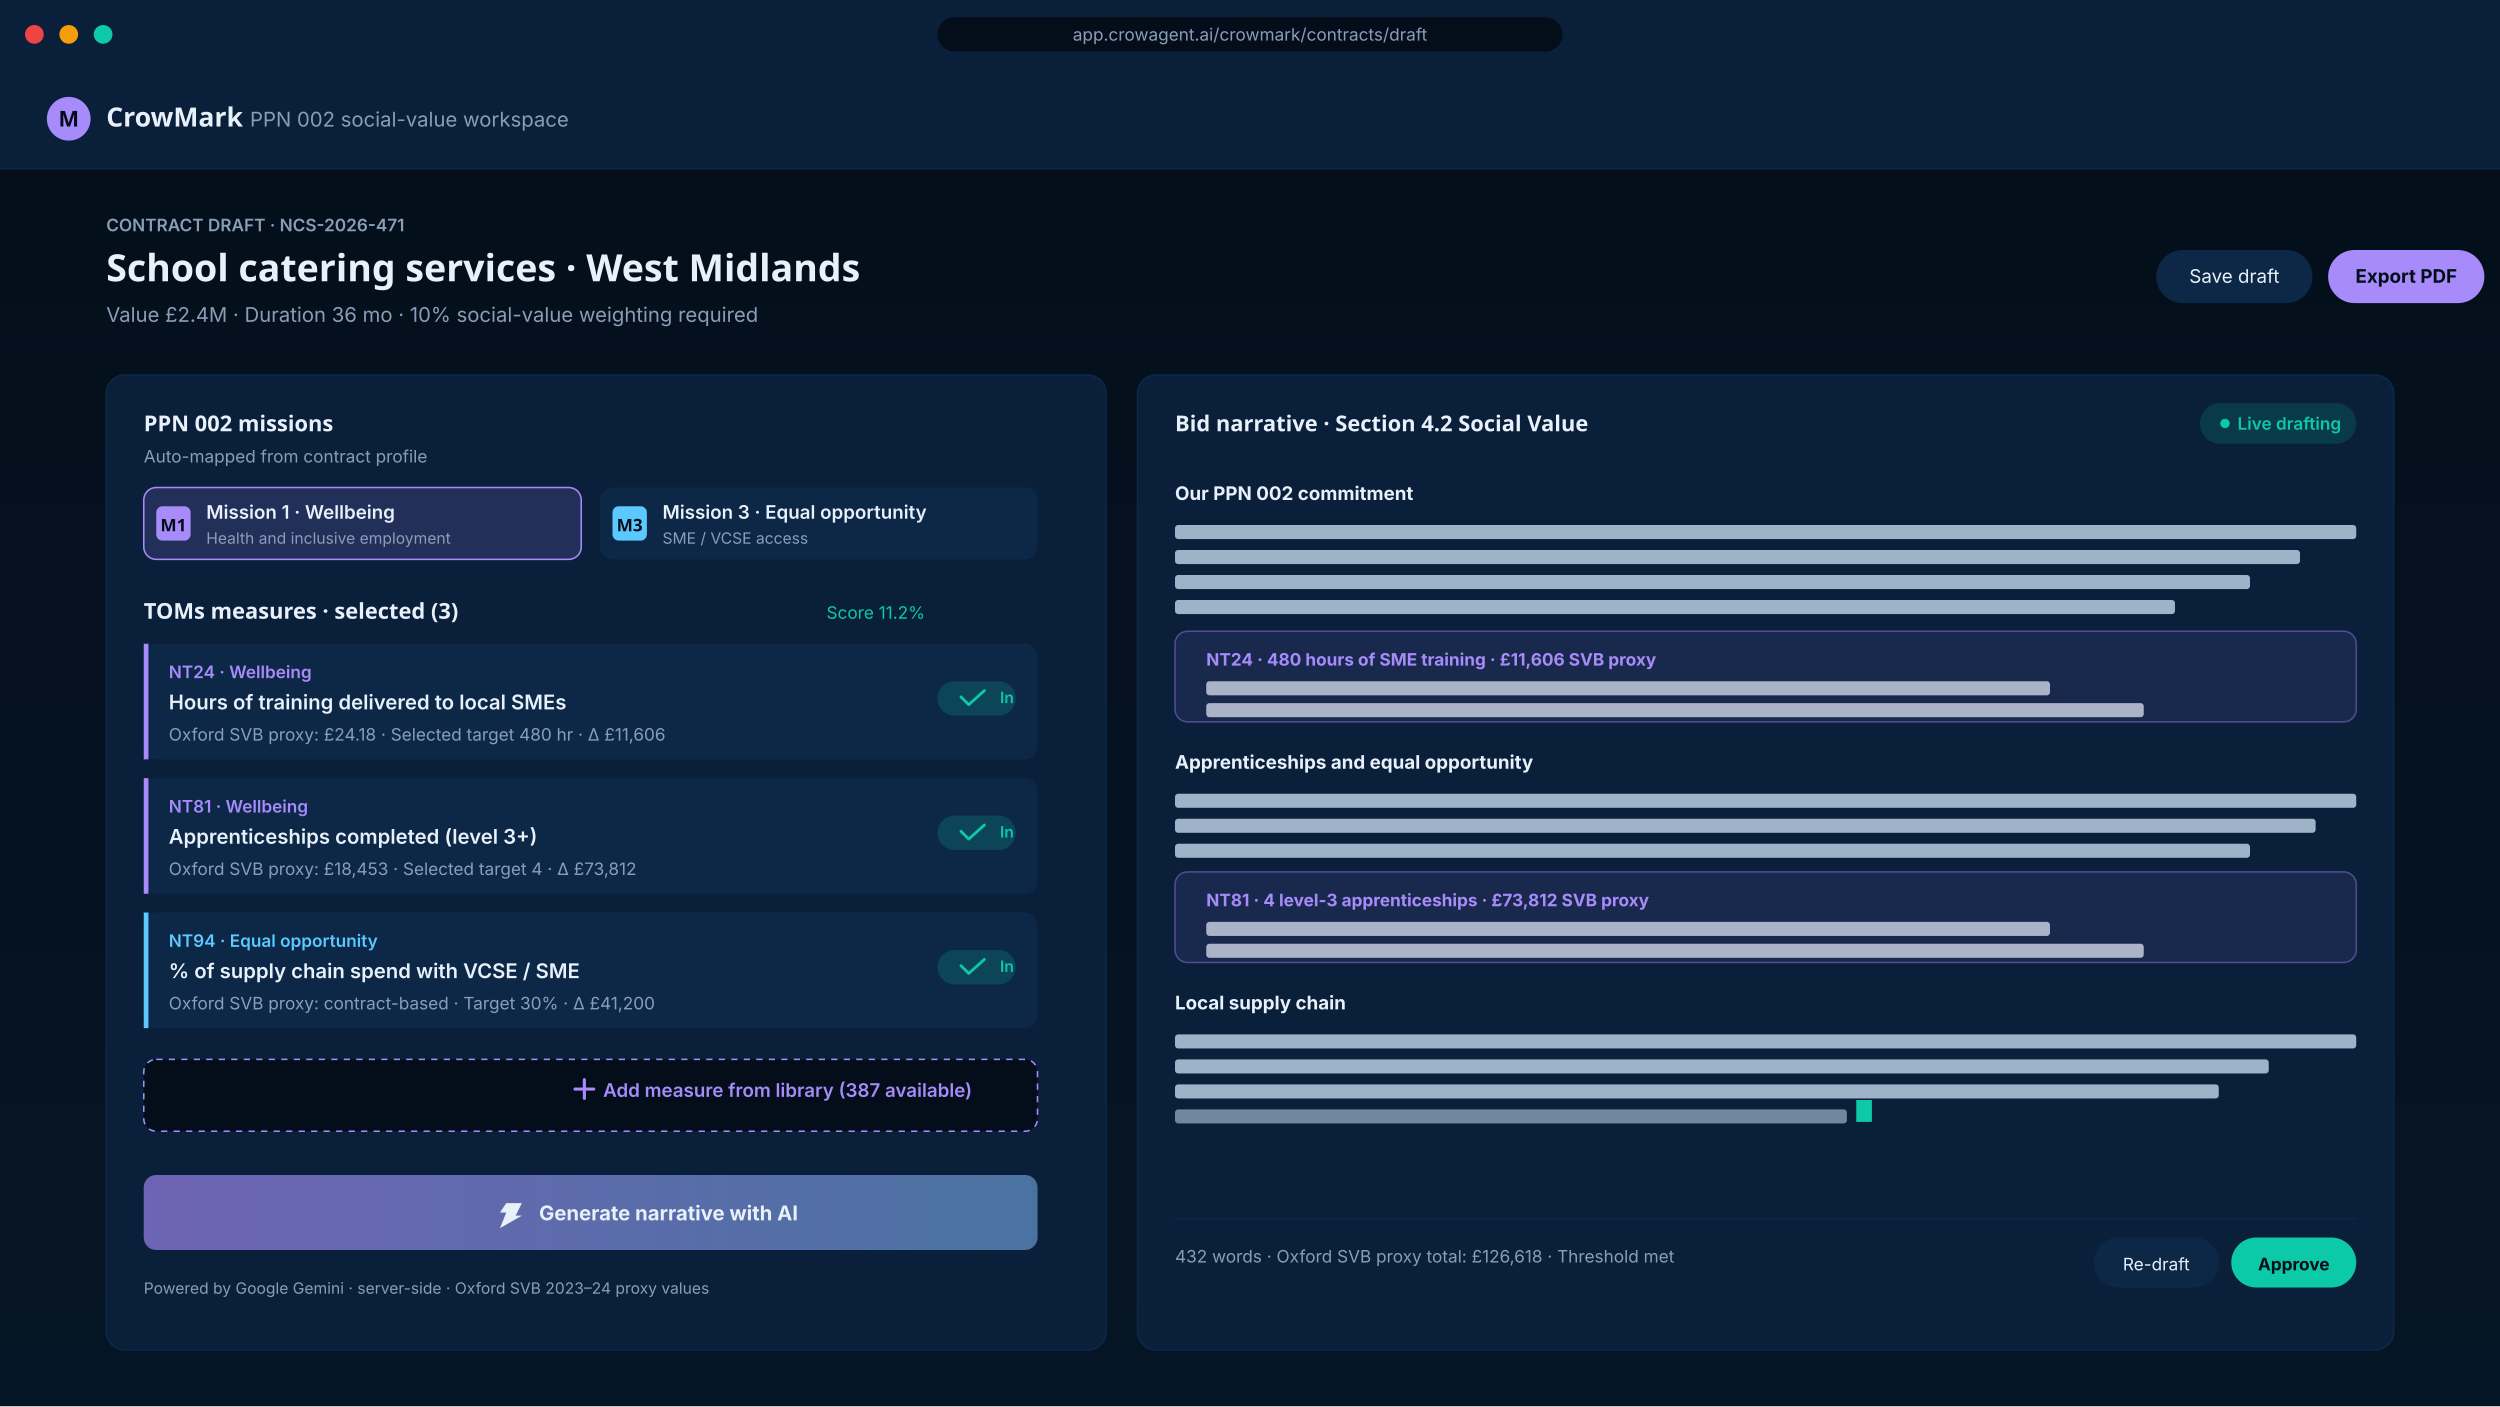
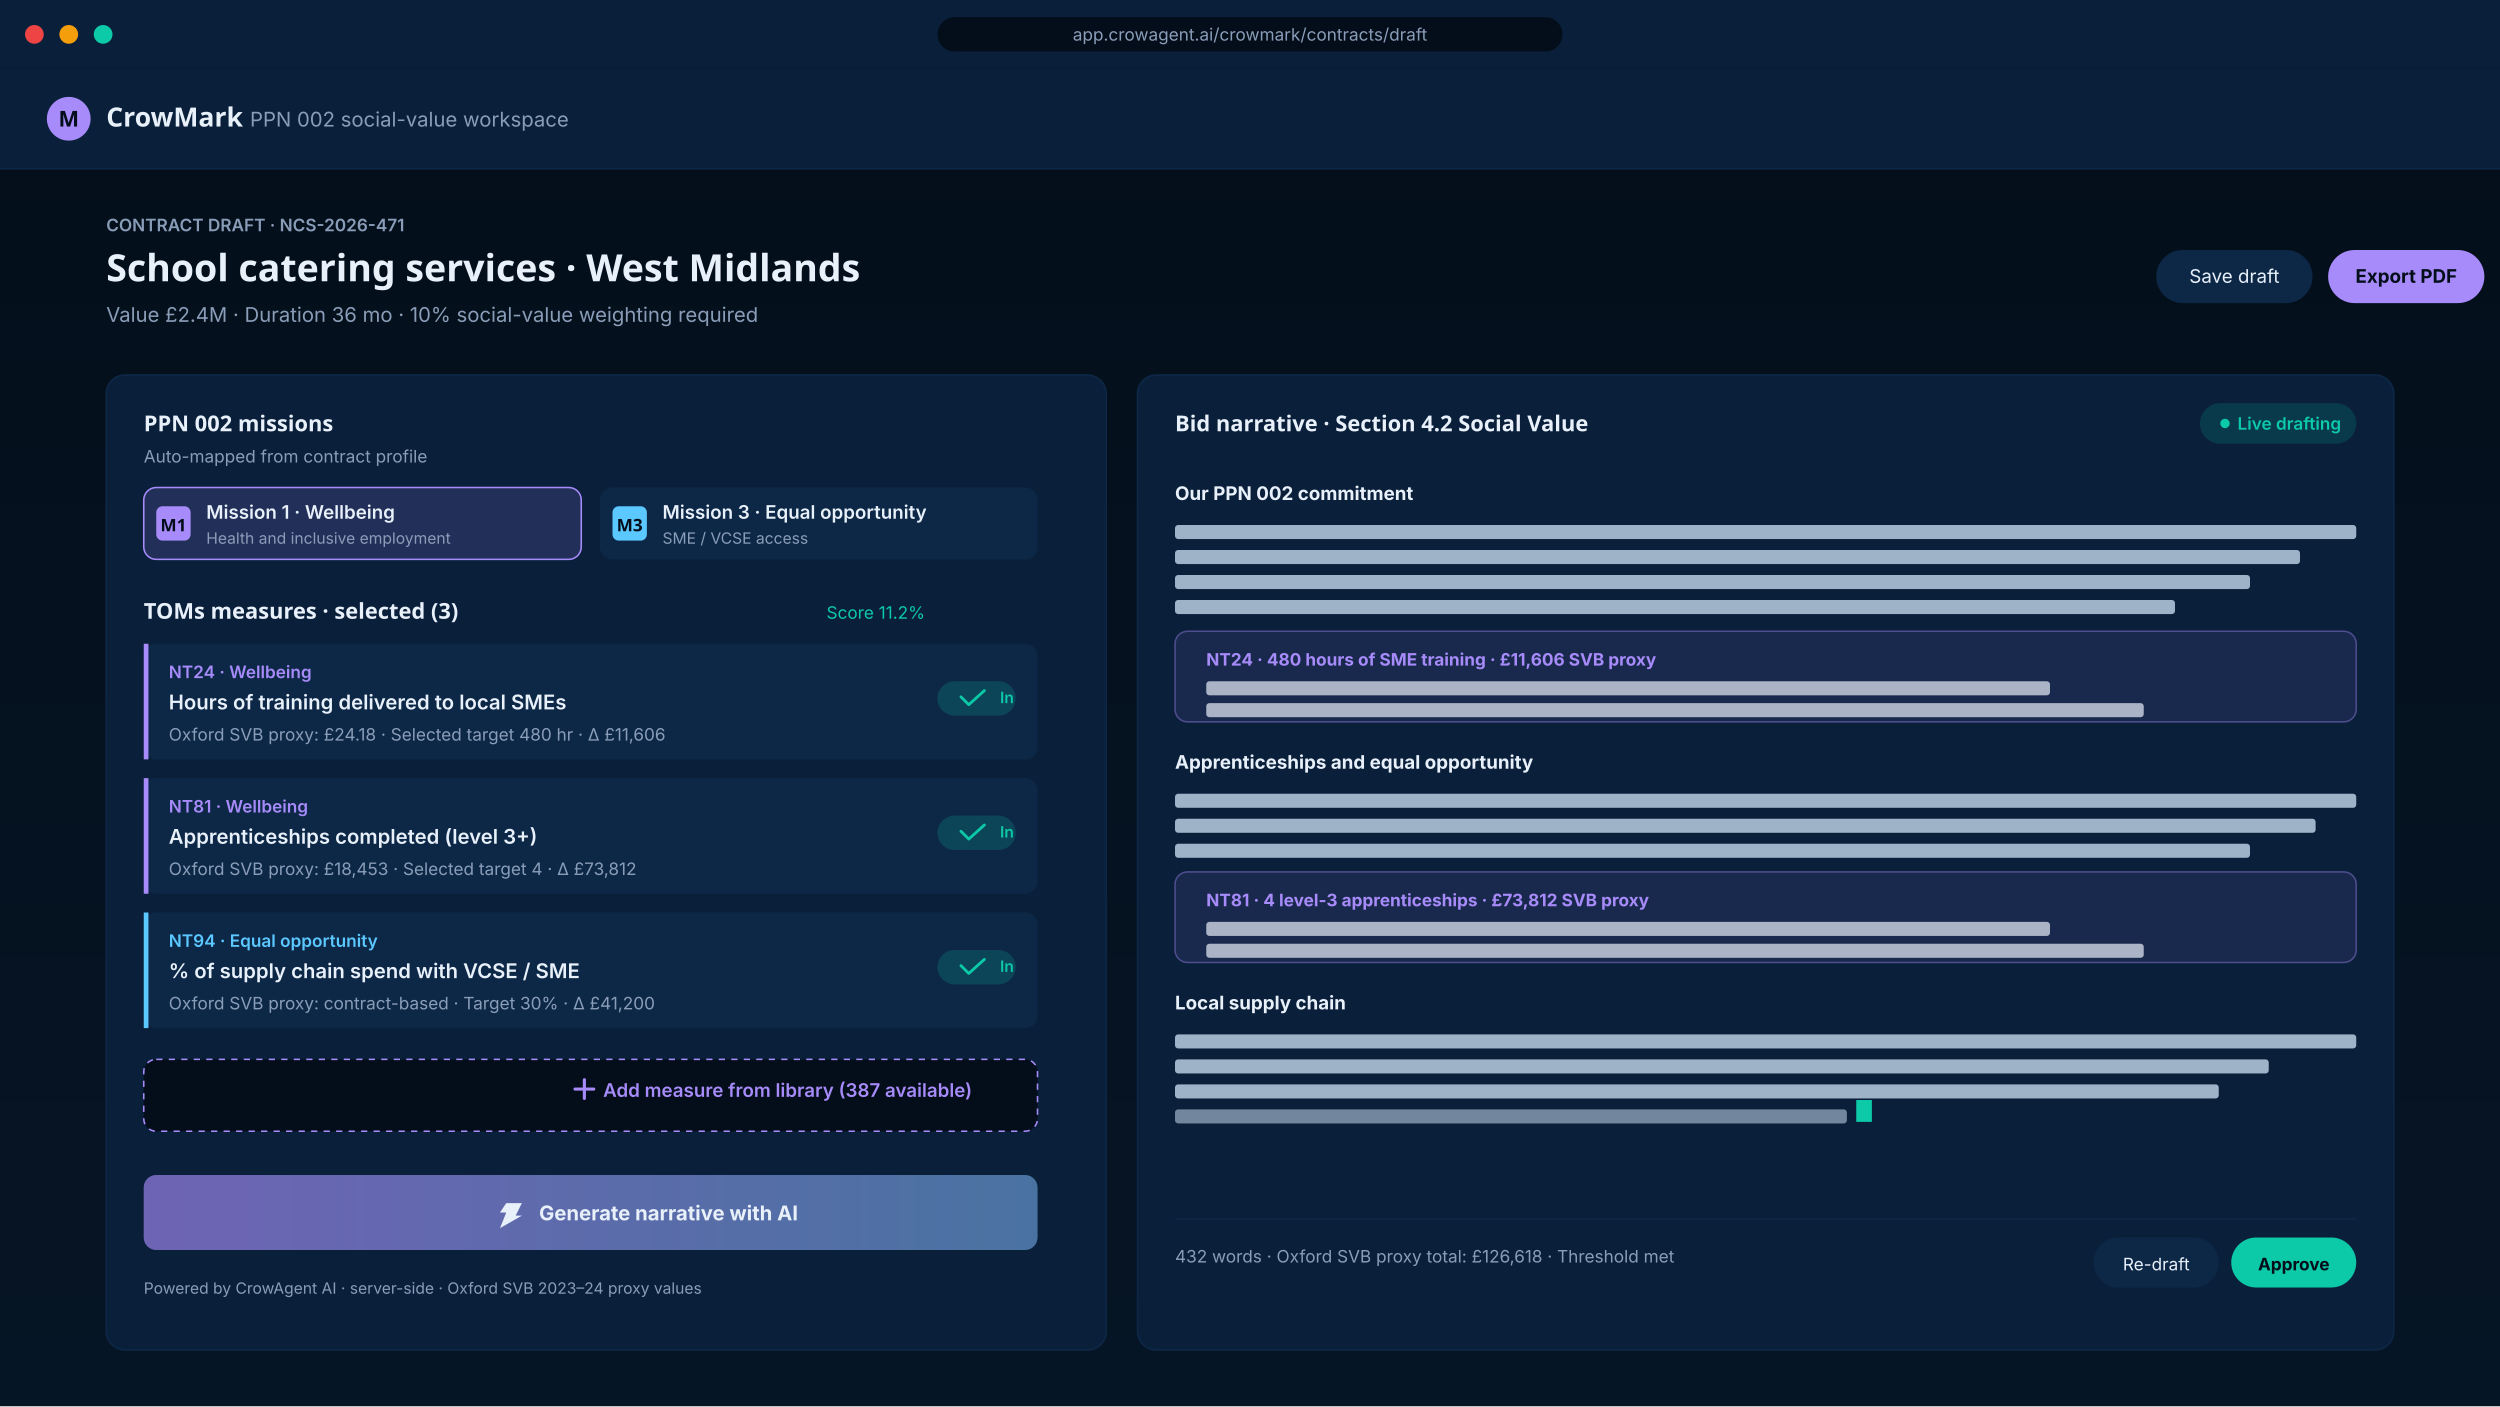
<svg xmlns="http://www.w3.org/2000/svg" viewBox="0 0 1600 900" role="img" aria-label="CrowMark bid narrative builder mockup with TOMs measure picker on the left and AI-drafted narrative on the right">
  <defs>
    <linearGradient id="bgG4" x1="0" y1="0" x2="0" y2="1">
      <stop offset="0" stop-color="#040E1A" />
      <stop offset="1" stop-color="#061525" />
    </linearGradient>
    <linearGradient id="aiGlow" x1="0" y1="0" x2="1" y2="0">
      <stop offset="0" stop-color="#A78BFA" stop-opacity="0.4" />
      <stop offset="1" stop-color="#0CC9A8" stop-opacity="0.4" />
    </linearGradient>
  </defs>
  <style>
    .f { font-family: 'Plus Jakarta Sans', system-ui, sans-serif; }
    .b { font-family: 'Inter', system-ui, sans-serif; }
    .m { font-family: 'JetBrains Mono', ui-monospace, monospace; }
    @keyframes sf23ax-soft{0%,100%{opacity:1}50%{opacity:.78}}
    @keyframes sf23ax-blink{0%,100%{opacity:1}50%{opacity:.4}}
    @keyframes sf23ax-march{from{stroke-dashoffset:0}to{stroke-dashoffset:-32}}
    @keyframes sf23ax-breathe{0%,100%{opacity:1}50%{opacity:.88}}
    rect[fill="#0CC9A8"]:not([fill-opacity]){animation:sf23ax-soft 3.8s ease-in-out infinite}
    rect[fill="#F59E0B"]:not([fill-opacity]){animation:sf23ax-soft 2.6s ease-in-out infinite}
    rect[fill="#EF4444"]:not([fill-opacity]){animation:sf23ax-blink 2s ease-in-out infinite}
    rect[fill="#5BC8FF"]:not([fill-opacity]){animation:sf23ax-soft 4.4s ease-in-out infinite}
    circle[fill="#0CC9A8"]{animation:sf23ax-soft 3.8s ease-in-out infinite}
    circle[fill="#F59E0B"]{animation:sf23ax-soft 2.6s ease-in-out infinite}
    circle[fill="#EF4444"]{animation:sf23ax-blink 2s ease-in-out infinite}
    circle[fill="#5BC8FF"]{animation:sf23ax-soft 4.4s ease-in-out infinite}
    polyline{stroke-dasharray:8 6;animation:sf23ax-march 2.4s linear infinite}
    text[font-size="20"],text[font-size="22"],text[font-size="24"],text[font-size="26"],text[font-size="28"],text[font-size="32"],text[font-size="34"],text[font-size="56"],text[font-size="92"]{animation:sf23ax-breathe 5.4s ease-in-out infinite}
    @media (prefers-reduced-motion:reduce){*{animation:none!important}}
  </style>
  <rect width="1600" height="900" fill="url(#bgG4)" />
  <rect x="0" y="0" width="1600" height="44" fill="#0A1F3A" />
  <circle cx="22" cy="22" r="6" fill="#EF4444" />
  <circle cx="44" cy="22" r="6" fill="#F59E0B" />
  <circle cx="66" cy="22" r="6" fill="#0CC9A8" />
  <rect x="600" y="11" width="400" height="22" rx="11" fill="#040E1A" />
  <text x="800" y="26" text-anchor="middle" class="b" font-size="11" fill="#8A9DB8">app.crowagent.ai/crowmark/contracts/draft</text>
  <rect x="0" y="44" width="1600" height="64" fill="#0A1F3A" />
  <line x1="0" y1="108" x2="1600" y2="108" stroke="#0D2847" />
  <circle cx="44" cy="76" r="14" fill="#A78BFA" />
  <text x="44" y="81" text-anchor="middle" class="f" font-size="14" font-weight="700" fill="#040E1A">M</text>
  <text x="68" y="81" class="f" font-size="17" font-weight="700" fill="#E8F0FA">CrowMark</text>
  <text x="160" y="81" class="b" font-size="13" fill="#8A9DB8">PPN 002 social-value workspace</text>
  <text x="68" y="148" class="b" font-size="11" font-weight="600" fill="#8A9DB8">CONTRACT DRAFT · NCS-2026-471</text>
  <text x="68" y="180" class="f" font-size="24" font-weight="700" fill="#E8F0FA">School catering services · West Midlands</text>
  <text x="68" y="206" class="b" font-size="13" fill="#8A9DB8">Value £2.4M · Duration 36 mo · 10% social-value weighting required</text>
  <rect x="1380" y="160" width="100" height="34" rx="17" fill="#0D2847" />
  <text x="1430" y="181" text-anchor="middle" class="b" font-size="12" fill="#E8F0FA">Save draft</text>
  <rect x="1490" y="160" width="100" height="34" rx="17" fill="#A78BFA" />
  <text x="1540" y="181" text-anchor="middle" class="b" font-size="12" font-weight="700" fill="#040E1A">Export PDF</text>
  <rect x="68" y="240" width="640" height="624" rx="12" fill="#0A1F3A" stroke="#0D2847" />
  <text x="92" y="276" class="f" font-size="14" font-weight="700" fill="#E8F0FA">PPN 002 missions</text>
  <text x="92" y="296" class="b" font-size="11" fill="#8A9DB8">Auto-mapped from contract profile</text>
  <rect x="92" y="312" width="280" height="46" rx="8" fill="#A78BFA" fill-opacity="0.16" stroke="#A78BFA" />
  <rect x="100" y="324" width="22" height="22" rx="4" fill="#A78BFA" />
  <text x="111" y="340" text-anchor="middle" class="f" font-size="11" font-weight="700" fill="#040E1A">M1</text>
  <text x="132" y="332" class="b" font-size="12" font-weight="600" fill="#E8F0FA">Mission 1 · Wellbeing</text>
  <text x="132" y="348" class="b" font-size="10" fill="#8A9DB8">Health and inclusive employment</text>
  <rect x="384" y="312" width="280" height="46" rx="8" fill="#0D2847" />
  <rect x="392" y="324" width="22" height="22" rx="4" fill="#5BC8FF" />
  <text x="403" y="340" text-anchor="middle" class="f" font-size="11" font-weight="700" fill="#040E1A">M3</text>
  <text x="424" y="332" class="b" font-size="12" font-weight="600" fill="#E8F0FA">Mission 3 · Equal opportunity</text>
  <text x="424" y="348" class="b" font-size="10" fill="#8A9DB8">SME / VCSE access</text>
  <text x="92" y="396" class="f" font-size="14" font-weight="700" fill="#E8F0FA">TOMs measures · selected (3)</text>
  <text x="592" y="396" text-anchor="end" class="b" font-size="11" fill="#0CC9A8">Score 11.2%</text>
  <rect x="92" y="412" width="572" height="74" rx="8" fill="#0D2847" />
  <rect x="92" y="412" width="3" height="74" fill="#A78BFA" />
  <text x="108" y="434" class="b" font-size="11" font-weight="600" fill="#A78BFA">NT24 · Wellbeing</text>
  <text x="108" y="454" class="b" font-size="13" font-weight="600" fill="#E8F0FA">Hours of training delivered to local SMEs</text>
  <text x="108" y="474" class="b" font-size="11" fill="#8A9DB8">Oxford SVB proxy: £24.18 · Selected target 480 hr · Δ £11,606</text>
  <rect x="600" y="436" width="50" height="22" rx="11" fill="#0CC9A8" fill-opacity="0.18" />
  <path d="M615 446 L620 451 L630 442" stroke="#0CC9A8" stroke-width="1.8" fill="none" stroke-linecap="round" stroke-linejoin="round" />
  <text x="640" y="450" class="b" font-size="10" font-weight="600" fill="#0CC9A8">In</text>
  <rect x="92" y="498" width="572" height="74" rx="8" fill="#0D2847" />
  <rect x="92" y="498" width="3" height="74" fill="#A78BFA" />
  <text x="108" y="520" class="b" font-size="11" font-weight="600" fill="#A78BFA">NT81 · Wellbeing</text>
  <text x="108" y="540" class="b" font-size="13" font-weight="600" fill="#E8F0FA">Apprenticeships completed (level 3+)</text>
  <text x="108" y="560" class="b" font-size="11" fill="#8A9DB8">Oxford SVB proxy: £18,453 · Selected target 4 · Δ £73,812</text>
  <rect x="600" y="522" width="50" height="22" rx="11" fill="#0CC9A8" fill-opacity="0.18" />
  <path d="M615 532 L620 537 L630 528" stroke="#0CC9A8" stroke-width="1.8" fill="none" stroke-linecap="round" stroke-linejoin="round" />
  <text x="640" y="536" class="b" font-size="10" font-weight="600" fill="#0CC9A8">In</text>
  <rect x="92" y="584" width="572" height="74" rx="8" fill="#0D2847" />
  <rect x="92" y="584" width="3" height="74" fill="#5BC8FF" />
  <text x="108" y="606" class="b" font-size="11" font-weight="600" fill="#5BC8FF">NT94 · Equal opportunity</text>
  <text x="108" y="626" class="b" font-size="13" font-weight="600" fill="#E8F0FA">% of supply chain spend with VCSE / SME</text>
  <text x="108" y="646" class="b" font-size="11" fill="#8A9DB8">Oxford SVB proxy: contract-based · Target 30% · Δ £41,200</text>
  <rect x="600" y="608" width="50" height="22" rx="11" fill="#0CC9A8" fill-opacity="0.18" />
  <path d="M615 618 L620 623 L630 614" stroke="#0CC9A8" stroke-width="1.8" fill="none" stroke-linecap="round" stroke-linejoin="round" />
  <text x="640" y="622" class="b" font-size="10" font-weight="600" fill="#0CC9A8">In</text>
  <rect x="92" y="678" width="572" height="46" rx="8" fill="#040E1A" stroke="#A78BFA" stroke-dasharray="4 4" />
  <line x1="368" y1="697" x2="380" y2="697" stroke="#A78BFA" stroke-width="2" stroke-linecap="round" />
  <line x1="374" y1="691" x2="374" y2="703" stroke="#A78BFA" stroke-width="2" stroke-linecap="round" />
  <text x="386" y="702" class="b" font-size="12" font-weight="600" fill="#A78BFA">Add measure from library (387 available)</text>
  <rect x="92" y="752" width="572" height="48" rx="8" fill="url(#aiGlow)" />
  <rect x="92" y="752" width="572" height="48" rx="8" fill="#A78BFA" fill-opacity="0.4" />
  <path d="M324 770 L320 776 L324 776 L320 786 L334 778 L330 778 L334 770 Z" fill="#E8F0FA" />
  <text x="345" y="781" class="b" font-size="13" font-weight="700" fill="#E8F0FA">Generate narrative with AI</text>
-   <text x="92" y="828" class="b" font-size="10" fill="#8A9DB8">Powered by Google Gemini · server-side · Oxford SVB 2023–24 proxy values</text>
+   <text x="92" y="828" class="b" font-size="10" fill="#8A9DB8">Powered by CrowAgent AI · server-side · Oxford SVB 2023–24 proxy values</text>
  <rect x="728" y="240" width="804" height="624" rx="12" fill="#0A1F3A" stroke="#0D2847" />
  <text x="752" y="276" class="f" font-size="14" font-weight="700" fill="#E8F0FA">Bid narrative · Section 4.2 Social Value</text>
  <rect x="1408" y="258" width="100" height="26" rx="13" fill="#0CC9A8" fill-opacity="0.16" />
  <circle cx="1424" cy="271" r="3" fill="#0CC9A8" />
  <text x="1432" y="275" class="b" font-size="11" font-weight="600" fill="#0CC9A8">Live drafting</text>
  <text x="752" y="320" class="b" font-size="12" font-weight="700" fill="#E8F0FA">Our PPN 002 commitment</text>
  <rect x="752" y="336" width="756" height="9" rx="2" fill="#B8CCE0" opacity="0.85" />
  <rect x="752" y="352" width="720" height="9" rx="2" fill="#B8CCE0" opacity="0.85" />
  <rect x="752" y="368" width="688" height="9" rx="2" fill="#B8CCE0" opacity="0.85" />
  <rect x="752" y="384" width="640" height="9" rx="2" fill="#B8CCE0" opacity="0.85" />
  <rect x="752" y="404" width="756" height="58" rx="8" fill="#A78BFA" fill-opacity="0.10" stroke="#A78BFA" stroke-opacity="0.4" />
  <text x="772" y="426" class="b" font-size="11" font-weight="700" fill="#A78BFA">NT24 · 480 hours of SME training · £11,606 SVB proxy</text>
  <rect x="772" y="436" width="540" height="9" rx="2" fill="#E8F0FA" opacity="0.7" />
  <rect x="772" y="450" width="600" height="9" rx="2" fill="#E8F0FA" opacity="0.7" />
  <text x="752" y="492" class="b" font-size="12" font-weight="700" fill="#E8F0FA">Apprenticeships and equal opportunity</text>
  <rect x="752" y="508" width="756" height="9" rx="2" fill="#B8CCE0" opacity="0.85" />
  <rect x="752" y="524" width="730" height="9" rx="2" fill="#B8CCE0" opacity="0.85" />
  <rect x="752" y="540" width="688" height="9" rx="2" fill="#B8CCE0" opacity="0.85" />
  <rect x="752" y="558" width="756" height="58" rx="8" fill="#A78BFA" fill-opacity="0.10" stroke="#A78BFA" stroke-opacity="0.4" />
  <text x="772" y="580" class="b" font-size="11" font-weight="700" fill="#A78BFA">NT81 · 4 level-3 apprenticeships · £73,812 SVB proxy</text>
  <rect x="772" y="590" width="540" height="9" rx="2" fill="#E8F0FA" opacity="0.7" />
  <rect x="772" y="604" width="600" height="9" rx="2" fill="#E8F0FA" opacity="0.7" />
  <text x="752" y="646" class="b" font-size="12" font-weight="700" fill="#E8F0FA">Local supply chain</text>
  <rect x="752" y="662" width="756" height="9" rx="2" fill="#B8CCE0" opacity="0.85" />
  <rect x="752" y="678" width="700" height="9" rx="2" fill="#B8CCE0" opacity="0.85" />
  <rect x="752" y="694" width="668" height="9" rx="2" fill="#B8CCE0" opacity="0.85" />
  <rect x="752" y="710" width="430" height="9" rx="2" fill="#B8CCE0" opacity="0.6" />
  <rect x="1188" y="704" width="10" height="14" fill="#0CC9A8">
    <animate attributeName="opacity" values="1;0;1" dur="1s" repeatCount="indefinite" />
  </rect>
  <line x1="752" y1="780" x2="1508" y2="780" stroke="#0D2847" />
  <text x="752" y="808" class="b" font-size="11" fill="#8A9DB8">432 words · Oxford SVB proxy total: £126,618 · Threshold met</text>
  <rect x="1340" y="792" width="80" height="32" rx="16" fill="#0D2847" />
  <text x="1380" y="813" text-anchor="middle" class="b" font-size="11" fill="#E8F0FA">Re-draft</text>
  <rect x="1428" y="792" width="80" height="32" rx="16" fill="#0CC9A8" />
  <text x="1468" y="813" text-anchor="middle" class="b" font-size="11" font-weight="700" fill="#040E1A">Approve</text>
</svg>
